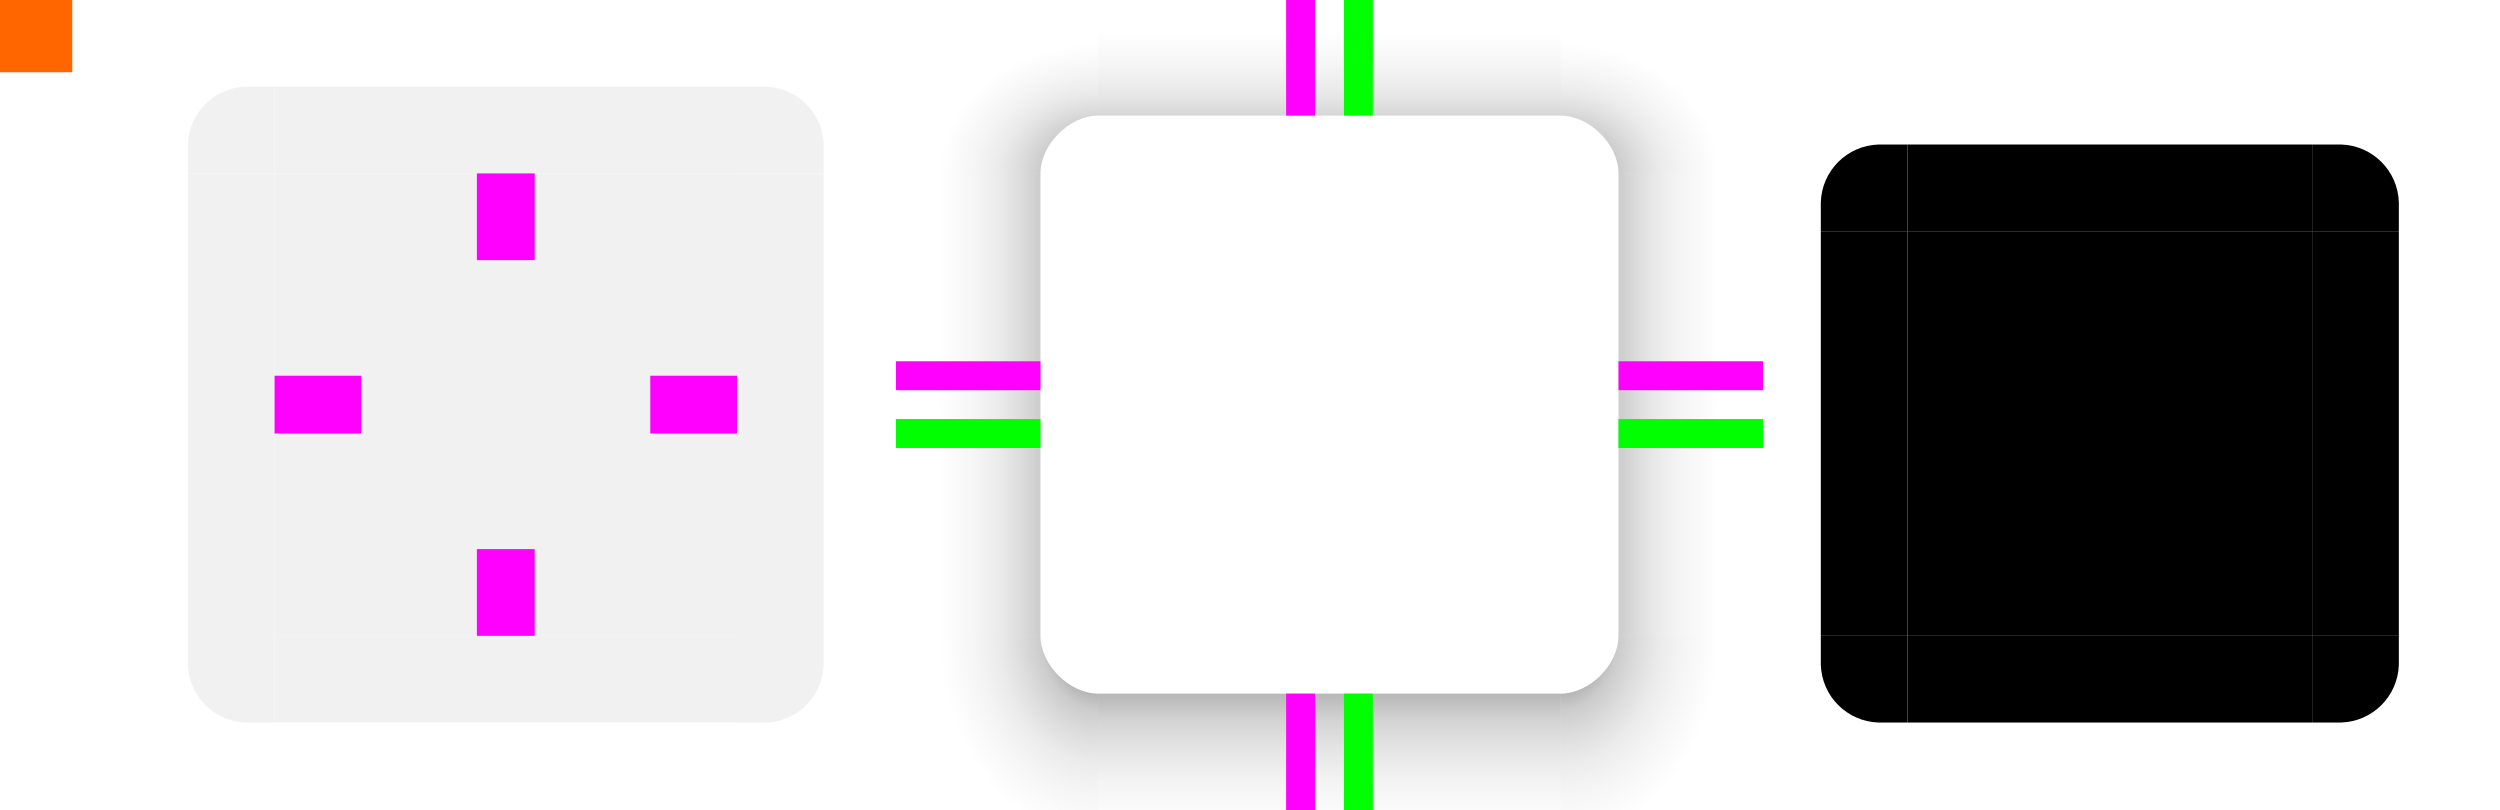
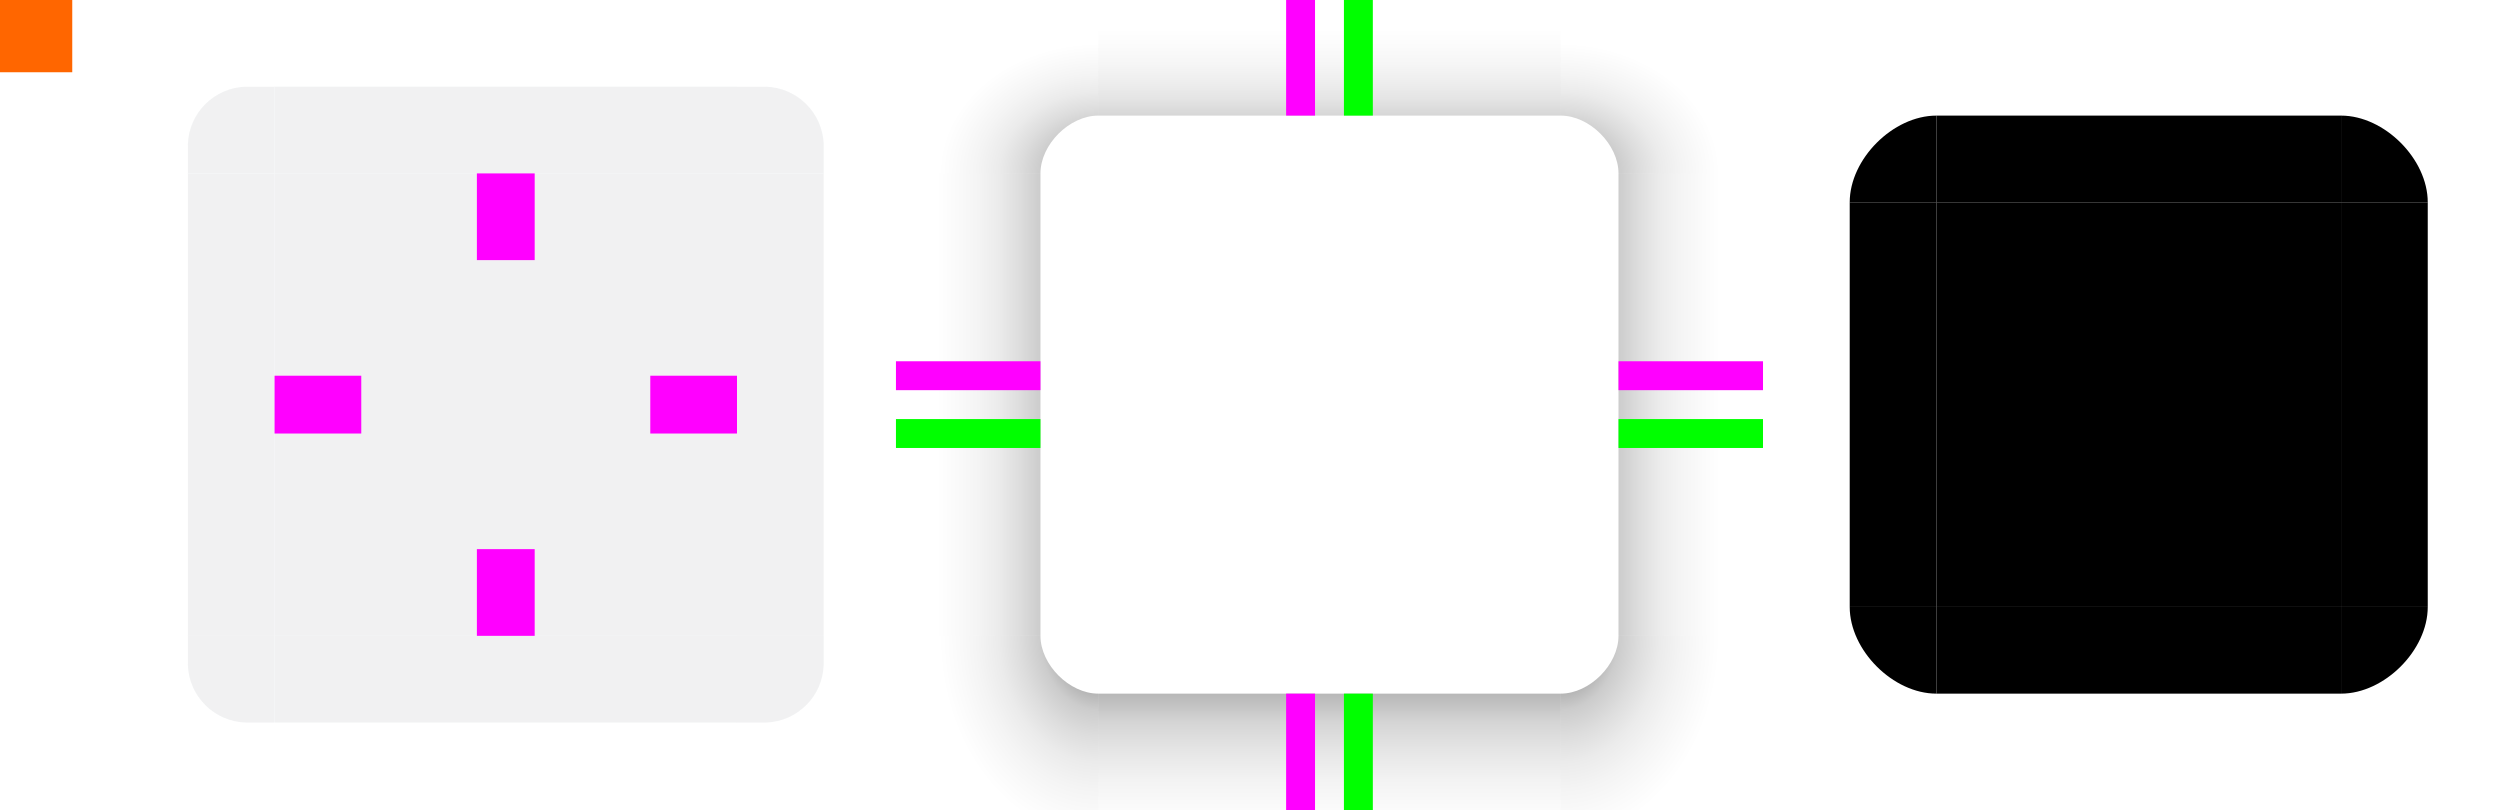
<svg xmlns="http://www.w3.org/2000/svg" xmlns:xlink="http://www.w3.org/1999/xlink" width="173" height="56" viewBox="0 0 173 56" id="svg2" version="1.1">
  <style type="text/css" id="current-color-scheme">
      .ColorScheme-Text {
        color:#31363b;
        stop-color:#31363b;
      }
      .ColorScheme-Background {
        color:#eff0f1;
        stop-color:#eff0f1;
      }
      .ColorScheme-Highlight {
        color:#3daee9;
        stop-color:#3daee9;
      }
      .ColorScheme-ViewText {
        color:#31363b;
        stop-color:#31363b;
      }
      .ColorScheme-ViewBackground {
        color:#fcfcfc;
        stop-color:#fcfcfc;
      }
      .ColorScheme-ViewHover {
        color:#93cee9;
        stop-color:#93cee9;
      }
      .ColorScheme-ViewFocus{
        color:#3daee9;
        stop-color:#3daee9;
      }
      .ColorScheme-ButtonText {
        color:#31363b;
        stop-color:#31363b;
      }
      .ColorScheme-ButtonBackground {
        color:#eff0f1;
        stop-color:#eff0f1;
      }
      .ColorScheme-ButtonHover {
        color:#93cee9;
        stop-color:#93cee9;
      }
      .ColorScheme-ButtonFocus{
        color:#3daee9;
        stop-color:#3daee9;
      }
      </style>
  <defs id="defs4">
    <style type="text/css" id="style22">
      .ColorScheme-Text {
        color:#31363b;
      }
      .ColorScheme-Background {
        color:#eff0f1;
      }
      .ColorScheme-Highlight {
        color:#3daee9;
      }
      .ColorScheme-ViewText {
        color:#31363b;
      }
      .ColorScheme-ViewBackground {
        color:#fcfcfc;
      }
      .ColorScheme-ViewHover {
        color:#93cee9;
      }
      .ColorScheme-ViewFocus{
        color:#3daee9;
      }
      .ColorScheme-ButtonText {
        color:#31363b;
      }
      .ColorScheme-ButtonBackground {
        color:#eff0f1;
      }
      .ColorScheme-ButtonHover {
        color:#93cee9;
      }
      .ColorScheme-ButtonFocus{
        color:#3daee9;
      }
      </style>
    <style id="current-color-scheme-2" type="text/css">
      .ColorScheme-Text {
        color:#7B7C7E;
      }
      .ColorScheme-Background{
        color:#EFF0F1;
      }
      .ColorScheme-Highlight{
        color:#3DAEE6;
      }
      .ColorScheme-ViewText {
        color:#7B7C7E;
      }
      .ColorScheme-ViewBackground{
        color:#FCFCFC;
      }
      .ColorScheme-ViewHover {
        color:#3DAEE6;
      }
      .ColorScheme-ViewFocus{
        color:#1E92FF;
      }
      .ColorScheme-ButtonText {
        color:#7B7C7E;
      }
      .ColorScheme-ButtonBackground{
        color:#EFF0F1;
      }
      .ColorScheme-ButtonHover {
        color:#3DAEE6;
      }
      .ColorScheme-ButtonFocus{
        color:#1E92FF;
      }
</style>
    <linearGradient id="linearGradient3828-0">
      <stop id="stop3830-7" offset="0" style="stop-color:#232629;stop-opacity:0.239" />
      <stop style="stop-color:#1a1c1e;stop-opacity:0.239" offset="0.33" id="stop3836-9" />
      <stop style="stop-color:#111314;stop-opacity:0.098" offset="0.66" id="stop3832-0" />
      <stop id="stop3834-0" offset="1" style="stop-color:#000000;stop-opacity:0;" />
    </linearGradient>
    <linearGradient id="linearGradient3809-3">
      <stop id="stop3811-1" offset="0" style="stop-color:#232629;stop-opacity:0.239;" />
      <stop style="stop-color:#111314;stop-opacity:0.098;" offset="0.5" id="stop3817-3" />
      <stop id="stop3815-2" offset="1" style="stop-color:#000000;stop-opacity:0;" />
    </linearGradient>
    <linearGradient xlink:href="#linearGradient2457" id="linearGradient2429" gradientUnits="userSpaceOnUse" gradientTransform="matrix(4.31943,0,0,3.455571,787.6488,-766.2861)" x1="27.715" y1="195.13" x2="29.104" y2="195.13" />
    <linearGradient id="linearGradient2457">
      <stop style="stop-color:#000000;stop-opacity:0" offset="0" id="stop2445" />
      <stop style="stop-color:#000000;stop-opacity:0.016" offset="0.2" id="stop2447" />
      <stop style="stop-color:#000000;stop-opacity:0.035" offset="0.4" id="stop2449" />
      <stop style="stop-color:#000000;stop-opacity:0.067" offset="0.6" id="stop2451" />
      <stop style="stop-color:#000000;stop-opacity:0.102" offset="0.8" id="stop2453" />
      <stop style="stop-color:#000000;stop-opacity:0.161" offset="1" id="stop2455" />
    </linearGradient>
    <linearGradient xlink:href="#linearGradient2597" id="linearGradient2477" gradientUnits="userSpaceOnUse" gradientTransform="matrix(7.559086,0,0,3.455568,-1173.363,-582.2857)" x1="27.781" y1="194.998" x2="29.104" y2="194.998" />
    <linearGradient id="linearGradient2597">
      <stop style="stop-color:#000000;stop-opacity:0" offset="0" id="stop2585" />
      <stop style="stop-color:#000000;stop-opacity:0.016" offset="0.2" id="stop2587" />
      <stop style="stop-color:#000000;stop-opacity:0.047" offset="0.4" id="stop2589" />
      <stop style="stop-color:#000000;stop-opacity:0.098" offset="0.6" id="stop2591" />
      <stop style="stop-color:#000000;stop-opacity:0.165" offset="0.8" id="stop2593" />
      <stop style="stop-color:#000000;stop-opacity:0.282" offset="1" id="stop2595" />
    </linearGradient>
    <linearGradient xlink:href="#linearGradient2407" id="linearGradient2425" gradientUnits="userSpaceOnUse" gradientTransform="matrix(5.399308,0,0,3.455566,-269.1425,-1607.648)" x1="27.808" y1="195.13" x2="29.104" y2="195.13" />
    <linearGradient id="linearGradient2407">
      <stop style="stop-color:#000000;stop-opacity:0" offset="0" id="stop2403" />
      <stop style="stop-color:#000000;stop-opacity:0.02" offset="0.2" id="stop2417" />
      <stop style="stop-color:#000000;stop-opacity:0.043" offset="0.4" id="stop2415" />
      <stop style="stop-color:#000000;stop-opacity:0.078" offset="0.6" id="stop2413" />
      <stop style="stop-color:#000000;stop-opacity:0.133" offset="0.8" id="stop2411" />
      <stop style="stop-color:#000000;stop-opacity:0.2" offset="1" id="stop2405" />
    </linearGradient>
    <linearGradient xlink:href="#linearGradient2407" id="linearGradient2409" x1="27.781" y1="194.998" x2="29.104" y2="194.998" gradientUnits="userSpaceOnUse" gradientTransform="matrix(5.399332,0,0,3.455558,-85.14303,259.0784)" />
    <radialGradient xlink:href="#linearGradient2559" id="radialGradient2563" gradientUnits="userSpaceOnUse" gradientTransform="matrix(1.415953e-7,10.58267,-8.314997,4.9244435e-6,1702.127,626.4281)" cx="30.515" cy="191.717" fx="30.515" fy="191.717" r="1.323" />
    <linearGradient id="linearGradient2559">
      <stop style="stop-color:#000000;stop-opacity:0.604" offset="0" id="stop2545" />
      <stop style="stop-color:#000000;stop-opacity:0.2" offset="0.365" id="stop2547" />
      <stop style="stop-color:#000000;stop-opacity:0.133" offset="0.496" id="stop2549" />
      <stop style="stop-color:#000000;stop-opacity:0.078" offset="0.626" id="stop2551" />
      <stop style="stop-color:#000000;stop-opacity:0.043" offset="0.76" id="stop2553" />
      <stop style="stop-color:#000000;stop-opacity:0.02" offset="0.88" id="stop2555" />
      <stop style="stop-color:#000000;stop-opacity:0;" offset="1" id="stop2557" />
    </linearGradient>
    <radialGradient xlink:href="#linearGradient2559" id="radialGradient1237" gradientUnits="userSpaceOnUse" gradientTransform="matrix(-1.415953e-7,10.58267,8.314997,4.9244435e-6,-1518.127,626.4282)" cx="30.515" cy="191.717" fx="30.515" fy="191.717" r="1.323" />
    <radialGradient xlink:href="#linearGradient2559" id="radialGradient1241" gradientUnits="userSpaceOnUse" gradientTransform="matrix(-3.0136119e-5,-6.803094,8.314997,-3.9925258e-5,-1518.126,1124.968)" cx="30.515" cy="191.717" fx="30.515" fy="191.717" r="1.323" />
    <radialGradient xlink:href="#linearGradient2559" id="radialGradient1301" gradientUnits="userSpaceOnUse" gradientTransform="matrix(3.0136119e-5,-6.803094,-8.314997,-3.9925258e-5,1702.126,1124.968)" cx="30.515" cy="191.717" fx="30.515" fy="191.717" r="1.323" />
  </defs>
  <g id="layer1" transform="translate(0,-904.3622)">
    <rect style="opacity:1;fill:#ff6600;fill-opacity:1;stroke:none" id="hint-tile-center" width="5" height="5" x="0" y="904.362" />
    <g id="top">
      <rect y="-51" x="-916.362" height="32" width="6" id="rect4152" style="opacity:0.9;fill:currentColor;fill-opacity:1;stroke:none" transform="matrix(0,-1,-1,0,0,0)" class="ColorScheme-Background" />
    </g>
    <g id="bottom">
      <rect transform="matrix(0,1,-1,0,0,0)" style="opacity:0.9;fill:currentColor;fill-opacity:1;stroke:none" id="rect4148" width="6" height="32" x="948.362" y="-51" class="ColorScheme-Background" />
    </g>
    <g id="left">
      <rect transform="scale(-1,1)" style="opacity:0.9;fill:currentColor;fill-opacity:1;stroke:none" id="rect4144" width="6" height="32" x="-19" y="916.362" class="ColorScheme-Background" />
    </g>
    <g id="right">
      <rect y="916.362" x="51" height="32" width="6" id="rect4140" style="opacity:0.9;fill:currentColor;fill-opacity:1;stroke:none" class="ColorScheme-Background" />
    </g>
    <g id="center">
      <rect y="916.362" x="19" height="32" width="32" id="rect4401" style="opacity:1;fill:none;fill-opacity:1;stroke:none" />
      <rect style="opacity:0.9;fill:currentColor;fill-opacity:1;stroke:none" id="rect4138" width="32" height="32" x="19" y="916.362" class="ColorScheme-Background" />
    </g>
    <rect style="fill:#ff00ff;fill-opacity:1;stroke:none" id="hint-top-margin" width="4" height="6" x="33" y="916.362" />
    <rect y="942.362" x="33" height="6" width="4" id="hint-bottom-margin" style="fill:#ff00ff;fill-opacity:1;stroke:none" />
    <rect y="-51" x="930.362" height="6" width="4" id="hint-right-margin" style="fill:#ff00ff;fill-opacity:1;stroke:none" transform="matrix(0,1,-1,0,0,0)" />
    <rect style="fill:#ff00ff;fill-opacity:1;stroke:none" id="hint-left-margin" width="4" height="6" x="930.362" y="-25" transform="matrix(0,1,-1,0,0,0)" />
    <rect style="fill:#00ff00;fill-opacity:1;stroke:none" id="hint-top-inset" width="4" height="0" x="33" y="904.362" />
    <rect y="954.362" x="33" height="0" width="4" id="hint-bottom-inset" style="fill:#00ff00;fill-opacity:1;stroke:none" />
    <rect style="fill:#00ff00;fill-opacity:1;stroke:none" id="hint-left-inset" width="4" height="0" x="930.362" y="-13" transform="matrix(0,1,-1,0,0,0)" />
    <text id="text4270" y="134.595" x="195.142" style="font-style:normal;font-variant:normal;font-weight:bold;font-stretch:normal;font-size:14px;line-height:125%;font-family:'Gill Sans';text-align:justify;writing-mode:lr-tb;text-anchor:start;fill:#000000;fill-opacity:1;stroke:none" xml:space="preserve" />
    <g style="opacity:0.979" transform="matrix(-0.75,0,0,0.75,130.3076,670.8414)" id="g3041" />
-     <rect y="914.362" x="132" height="6" width="28" style="opacity:1;fill:#000000;fill-opacity:1;stroke:none;stroke-width:0.928;stroke-linecap:round;stroke-linejoin:round;stroke-miterlimit:4;stroke-dasharray:none;stroke-dashoffset:0;stroke-opacity:1;paint-order:normal" id="mask-top" />
-     <rect y="920.362" x="132" height="28" width="28" style="opacity:1;fill:#000000;fill-opacity:1;stroke:none;stroke-width:2.005;stroke-linecap:round;stroke-linejoin:round;stroke-miterlimit:4;stroke-dasharray:none;stroke-dashoffset:0;stroke-opacity:1;paint-order:normal" id="mask-center" />
-     <rect transform="scale(1,-1)" y="-954.362" x="132" height="6" width="28" style="opacity:1;fill:#000000;fill-opacity:1;stroke:none;stroke-width:0.928;stroke-linecap:round;stroke-linejoin:round;stroke-miterlimit:4;stroke-dasharray:none;stroke-dashoffset:0;stroke-opacity:1;paint-order:normal" id="mask-bottom" />
-     <rect transform="rotate(90)" y="-132" x="920.362" height="6" width="28" style="opacity:1;fill:#000000;fill-opacity:1;stroke:none;stroke-width:0.928;stroke-linecap:round;stroke-linejoin:round;stroke-miterlimit:4;stroke-dasharray:none;stroke-dashoffset:0;stroke-opacity:1;paint-order:normal" id="mask-left" />
-     <rect transform="rotate(90)" y="-166" x="920.362" height="6" width="28" style="opacity:1;fill:#000000;fill-opacity:1;stroke:none;stroke-width:0.928;stroke-linecap:round;stroke-linejoin:round;stroke-miterlimit:4;stroke-dasharray:none;stroke-dashoffset:0;stroke-opacity:1;paint-order:normal" id="mask-right" />
    <path class="ColorScheme-Background" style="opacity:0.9;fill:currentColor;stroke-width:2" d="m 17,910.362 c -2.183,0.067 -3.933,1.817 -4,4 v 2 h 6 v -6 z" id="topleft" />
    <path id="topright" d="m 57,914.362 c -0.067,-2.183 -1.817,-3.933 -4,-4 h -2 v 6 h 6 z" style="opacity:0.9;fill:currentColor;stroke-width:2" class="ColorScheme-Background" />
    <path class="ColorScheme-Background" style="opacity:0.9;fill:currentColor;stroke-width:2" d="m 53,954.362 c 2.183,-0.067 3.933,-1.817 4,-4 v -2 h -6 v 6 z" id="bottomright" />
    <path id="bottomleft" d="m 13,950.362 c 0.067,2.183 1.817,3.933 4,4 h 2 v -6 h -6 z" style="opacity:0.9;fill:currentColor;stroke-width:2" class="ColorScheme-Background" />
-     <path style="opacity:1;fill:#000000;fill-opacity:1;stroke-width:2" d="m 126,950.362 c 0.067,2.183 1.817,3.933 4,4 h 2 v -6 h -6 z" id="mask-bottomleft" />
-     <path id="mask-bottomright" d="m 162,954.362 c 2.183,-0.067 3.933,-1.817 4,-4 v -2 h -6 v 6 z" style="opacity:1;fill:#000000;fill-opacity:1;stroke-width:2" />
-     <path style="opacity:1;fill:#000000;fill-opacity:1;stroke-width:2" d="m 166,918.362 c -0.067,-2.183 -1.817,-3.933 -4,-4 h -2 v 6 h 6 z" id="mask-topright" />
-     <path id="mask-topleft" d="m 130,914.362 c -2.183,0.067 -3.933,1.817 -4,4 v 2 h 6 v -6 z" style="opacity:1;fill:#000000;fill-opacity:1;stroke-width:2" />
    <g id="g2554" transform="translate(0,-1.000101)">
      <g id="shadow-center" transform="translate(56.93931,1)">
        <rect style="opacity:1;fill:none;fill-opacity:1;stroke:none" id="rect4908" width="32" height="32" x="19" y="916.362" />
        <rect y="916.362" x="19" height="32" width="32" id="rect4910" style="opacity:1;fill:none;fill-opacity:1;stroke:none" />
      </g>
      <rect style="fill:url(#linearGradient2429);fill-opacity:1;stroke-width:1.024;stroke-linecap:round;stroke-linejoin:bevel" id="shadow-top" width="10" height="32" x="903.362" y="-108" ry="0" transform="rotate(90)" />
      <rect y="903.362" x="89" height="10" width="2" id="shadow-hint-top-margin" style="fill:#ff00ff;fill-opacity:1;stroke:none;stroke-width:0.823" />
      <rect style="fill:url(#linearGradient2477);fill-opacity:1;stroke-width:1.354;stroke-linecap:round;stroke-linejoin:bevel" id="shadow-bottom" width="10" height="32" x="-963.362" y="76" ry="0" transform="rotate(-90)" />
      <rect style="fill:#ff00ff;fill-opacity:1;stroke:none;stroke-width:0.816" id="shadow-hint-bottom-margin" width="2" height="10" x="89" y="953.362" />
      <rect style="fill:url(#linearGradient2425);fill-opacity:1;stroke-width:1.145;stroke-linecap:round;stroke-linejoin:bevel" id="shadow-right" width="10" height="32" x="-122" y="-949.362" ry="0" transform="scale(-1)" />
      <rect transform="rotate(90)" style="fill:#ff00ff;fill-opacity:1;stroke:none;stroke-width:0.816" id="shadow-hint-right-margin" width="2" height="10" x="930.362" y="-122" />
      <rect style="fill:url(#linearGradient2409);fill-opacity:1;stroke-width:1.145;stroke-linecap:round;stroke-linejoin:bevel" id="shadow-left" width="10" height="32" x="62" y="917.362" ry="0" />
      <rect transform="rotate(90)" y="-72" x="930.362" height="10" width="2" id="shadow-hint-left-margin" style="fill:#ff00ff;fill-opacity:1;stroke:none;stroke-width:0.816" />
      <rect y="903.362" x="93" height="10" width="2" id="shadow-hint-top-inset" style="fill:#00ff00;fill-opacity:1;stroke:none;stroke-width:0.816" />
      <rect style="fill:#00ff00;fill-opacity:1;stroke:none;stroke-width:0.816" id="shadow-hint-bottom-inset" width="2" height="10" x="93" y="953.362" />
      <rect transform="rotate(90)" style="fill:#00ff00;fill-opacity:1;stroke:none;stroke-width:0.817" id="shadow-hint-right-inset" width="2" height="10" x="934.362" y="-122" />
      <rect transform="rotate(90)" y="-72" x="934.362" height="10" width="2" id="shadow-hint-left-inset" style="fill:#00ff00;fill-opacity:1;stroke:none;stroke-width:0.817" />
      <path style="fill:url(#radialGradient2563);fill-opacity:1;stroke:none;stroke-width:1.25px;stroke-linecap:butt;stroke-linejoin:miter;stroke-opacity:1" d="m 112,949.362 c 0,2 -2,4 -4,4 v 10 c 6.89,0 14,-7.147 14,-14 z" id="shadow-bottomright" />
      <path style="fill:url(#radialGradient1237);fill-opacity:1;stroke:none;stroke-width:1.25px;stroke-linecap:butt;stroke-linejoin:miter;stroke-opacity:1" d="m 72,949.362 c 0,2 2,4 4,4 v 10 c -6.89,0 -14,-7.147 -14,-14 z" id="shadow-bottomleft" />
      <path style="fill:url(#radialGradient1241);fill-opacity:1;stroke:none;stroke-width:1.25px;stroke-linecap:butt;stroke-linejoin:miter;stroke-opacity:1" d="m 72,917.362 c 0,-2 2,-4 4,-4 v -10 c -6.89,0 -14,7.147 -14,14 z" id="shadow-topleft" />
      <path style="fill:url(#radialGradient1301);fill-opacity:1;stroke:none;stroke-width:1.25px;stroke-linecap:butt;stroke-linejoin:miter;stroke-opacity:1" d="m 112,917.362 c 0,-2 -2,-4 -4,-4 V 903.362 c 6.89,0 14,7.147 14,14 z" id="shadow-topright" />
      <rect y="-63" x="930.362" height="1e-06" width="4" id="hint-right-inset" style="fill:#00ff00;fill-opacity:1;stroke:none" transform="rotate(90)" />
      <rect y="-60" x="931.362" height="1e-06" width="4" id="hint-right-inset-3" style="fill:#00ff00;fill-opacity:1;stroke:none" transform="rotate(90)" />
    </g>
+     <rect y="912.362" x="134" height="6" width="28" style="fill:#000000;fill-opacity:1;stroke:none;stroke-width:0.928;stroke-linecap:round;stroke-linejoin:round;stroke-miterlimit:4;stroke-dasharray:none;stroke-dashoffset:0;stroke-opacity:1;paint-order:normal" id="mask-top" />
+     <rect y="918.362" x="134" height="28" width="28" style="fill:#000000;fill-opacity:1;stroke:none;stroke-width:2.005;stroke-linecap:round;stroke-linejoin:round;stroke-miterlimit:4;stroke-dasharray:none;stroke-dashoffset:0;stroke-opacity:1;paint-order:normal" id="mask-center" />
+     <rect transform="scale(1,-1)" y="-952.362" x="134" height="6" width="28" style="fill:#000000;fill-opacity:1;stroke:none;stroke-width:0.928;stroke-linecap:round;stroke-linejoin:round;stroke-miterlimit:4;stroke-dasharray:none;stroke-dashoffset:0;stroke-opacity:1;paint-order:normal" id="mask-bottom" />
+     <rect transform="rotate(90)" y="-134" x="918.362" height="6" width="28" style="fill:#000000;fill-opacity:1;stroke:none;stroke-width:0.928;stroke-linecap:round;stroke-linejoin:round;stroke-miterlimit:4;stroke-dasharray:none;stroke-dashoffset:0;stroke-opacity:1;paint-order:normal" id="mask-left" />
+     <rect transform="rotate(90)" y="-168" x="918.362" height="6" width="28" style="fill:#000000;fill-opacity:1;stroke:none;stroke-width:0.928;stroke-linecap:round;stroke-linejoin:round;stroke-miterlimit:4;stroke-dasharray:none;stroke-dashoffset:0;stroke-opacity:1;paint-order:normal" id="mask-right" />
+     <path style="fill:#000000;fill-opacity:1;stroke-width:2" d="m 134,952.362 v -6 h -6 c 0,3 3,6 6,6 z" id="mask-bottomleft" />
+     <path id="mask-bottomright" d="m 168,946.362 h -6 v 6 c 3,4e-5 6,-3 6,-6 z" style="fill:#000000;fill-opacity:1;stroke-width:2" />
+     <path style="fill:#000000;fill-opacity:1;stroke-width:2" d="m 162,912.362 v 6 h 6 c 0,-3 -3,-6 -6,-6 z" id="mask-topright" />
+     <path id="mask-topleft" d="m 128,918.362 h 6 v -6 c -3,4e-5 -6,3 -6,6 z" style="fill:#000000;fill-opacity:1;stroke-width:2" />
  </g>
</svg>
